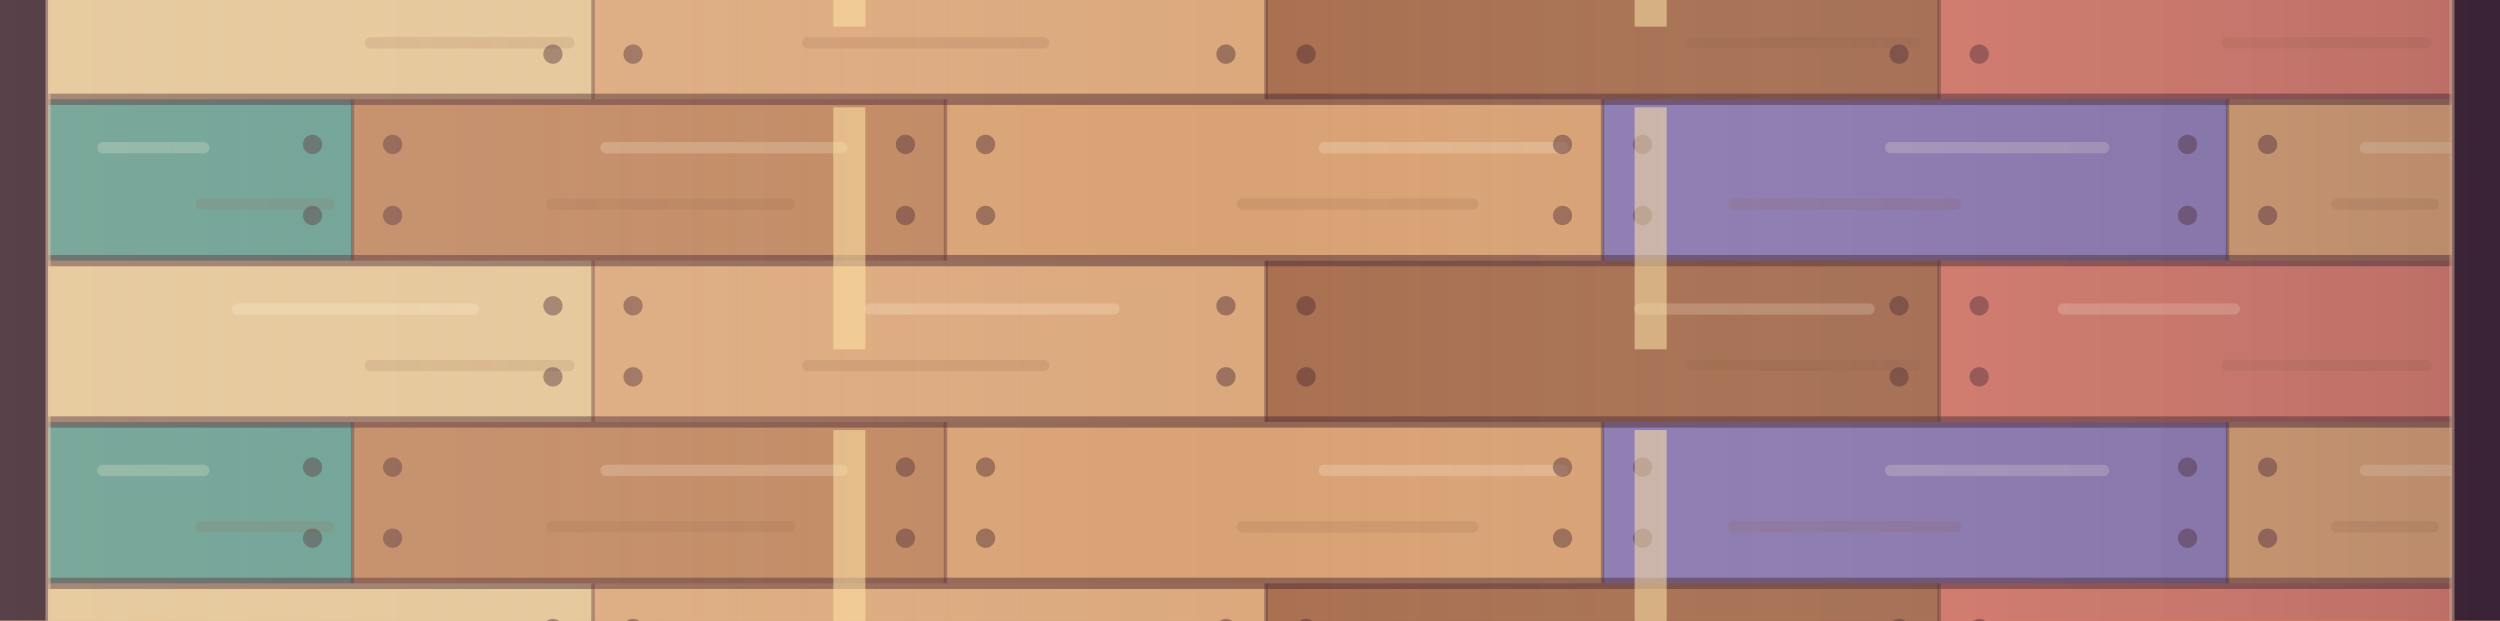
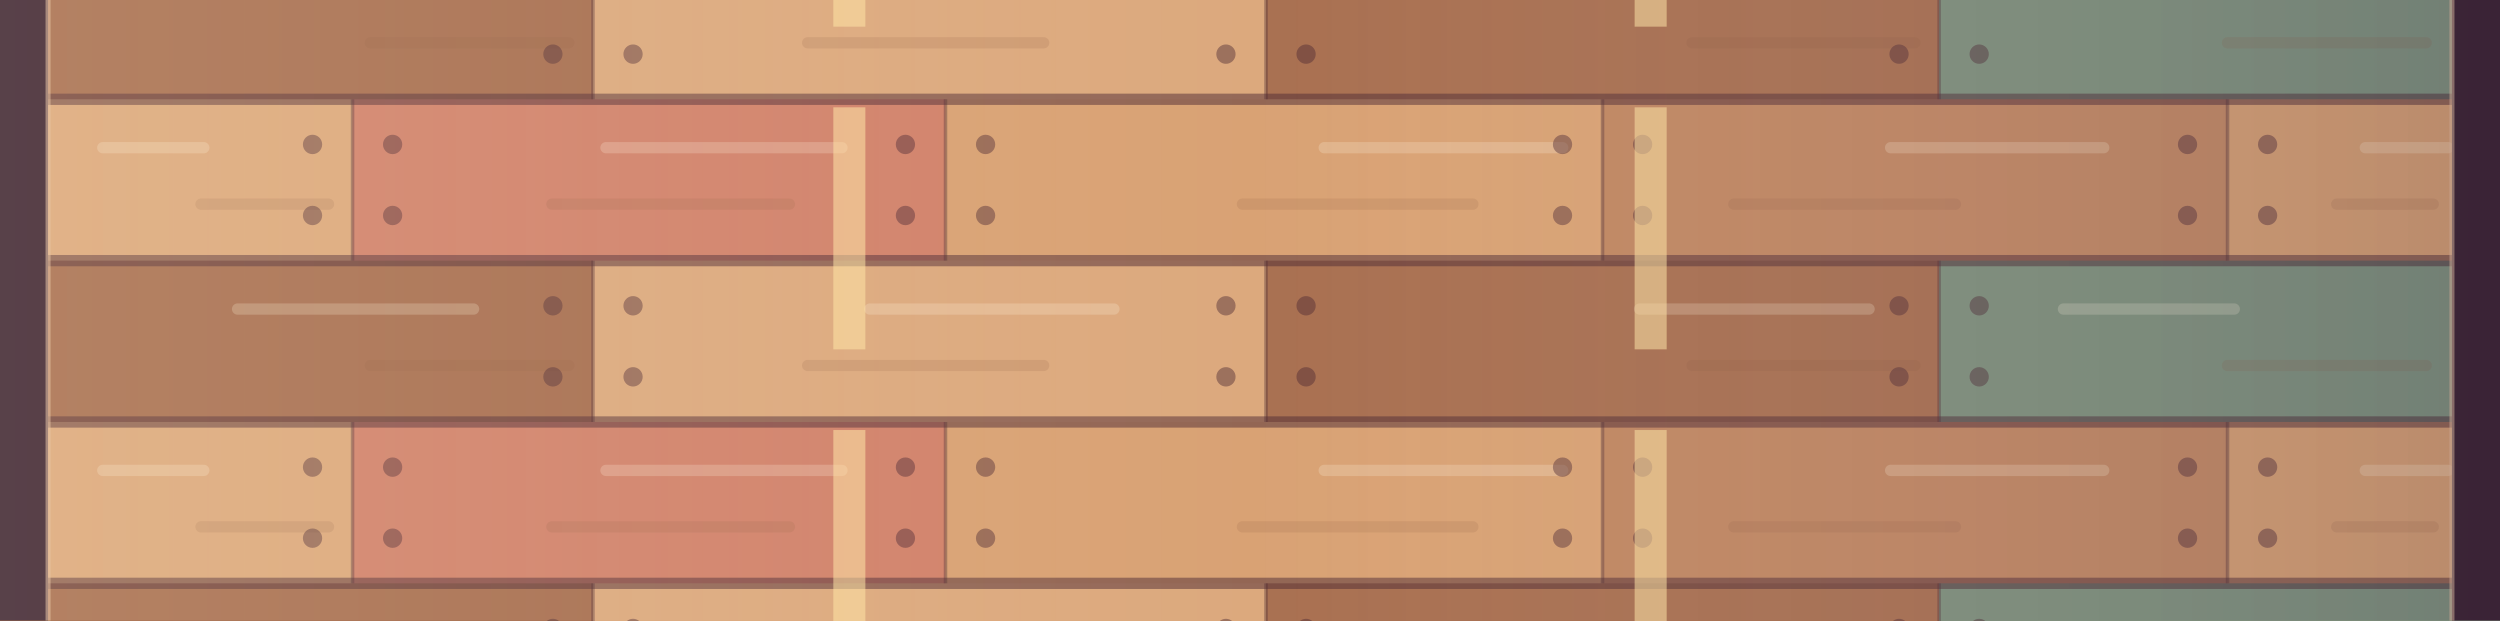
<svg xmlns="http://www.w3.org/2000/svg" width="423" height="105" viewBox="0 0 423 105">
  <rect width="423" height="105" fill="#C08660" />
-   <rect x="0" y="-37.8" width="59.65" height="27.9" fill="#669d91" />
-   <rect x="59.65" y="-37.8" width="100.33" height="27.9" fill="#c18862" />
+   <rect x="0" y="-37.8" width="59.65" height="27.9" fill="#dca87b" />
+   <rect x="59.65" y="-37.8" width="100.33" height="27.9" fill="#d1826a" />
  <rect x="159.98" y="-37.8" width="111.17" height="27.9" fill="#d9a274" />
-   <rect x="271.15" y="-37.8" width="105.75" height="27.9" fill="#8e7cb2" />
+   <rect x="271.15" y="-37.8" width="105.75" height="27.9" fill="#c18762" />
  <rect x="376.9" y="-37.8" width="46.1" height="27.9" fill="#d59e71" />
-   <rect x="0" y="-10.5" width="100.33" height="27.9" fill="#e4c597" />
+   <rect x="0" y="-10.5" width="100.33" height="27.9" fill="#a86f50" />
  <rect x="100.33" y="-10.5" width="113.88" height="27.9" fill="#dca97d" />
  <rect x="214.21" y="-10.5" width="113.89" height="27.9" fill="#a97051" />
-   <rect x="328.1" y="-10.5" width="94.9" height="27.9" fill="#d77c6b" />
-   <rect x="0" y="16.8" width="59.65" height="27.9" fill="#669d91" />
-   <rect x="59.65" y="16.8" width="100.33" height="27.9" fill="#c18862" />
+   <rect x="328.1" y="-10.5" width="94.9" height="27.9" fill="#7f907b" />
+   <rect x="0" y="16.8" width="59.65" height="27.9" fill="#dca87b" />
+   <rect x="59.65" y="16.8" width="100.33" height="27.9" fill="#d1826a" />
  <rect x="159.98" y="16.8" width="111.17" height="27.9" fill="#d9a274" />
-   <rect x="271.15" y="16.8" width="105.75" height="27.9" fill="#8e7cb2" />
+   <rect x="271.15" y="16.8" width="105.75" height="27.9" fill="#c18762" />
  <rect x="376.9" y="16.8" width="46.1" height="27.9" fill="#d59e71" />
-   <rect x="0" y="44.1" width="100.33" height="27.9" fill="#e4c597" />
+   <rect x="0" y="44.1" width="100.33" height="27.9" fill="#a86f50" />
  <rect x="100.33" y="44.1" width="113.88" height="27.9" fill="#dca97d" />
  <rect x="214.21" y="44.1" width="113.89" height="27.9" fill="#a97051" />
-   <rect x="328.1" y="44.1" width="94.9" height="27.9" fill="#d77c6b" />
-   <rect x="0" y="71.4" width="59.65" height="27.9" fill="#669d91" />
-   <rect x="59.65" y="71.4" width="100.33" height="27.9" fill="#c18862" />
+   <rect x="328.1" y="44.1" width="94.9" height="27.9" fill="#7f907b" />
+   <rect x="0" y="71.4" width="59.65" height="27.9" fill="#dca87b" />
+   <rect x="59.65" y="71.4" width="100.33" height="27.9" fill="#d1826a" />
  <rect x="159.98" y="71.4" width="111.17" height="27.9" fill="#d9a274" />
-   <rect x="271.15" y="71.4" width="105.75" height="27.9" fill="#8e7cb2" />
+   <rect x="271.15" y="71.4" width="105.75" height="27.9" fill="#c18762" />
  <rect x="376.9" y="71.4" width="46.1" height="27.9" fill="#d59e71" />
-   <rect x="0" y="98.7" width="100.33" height="27.9" fill="#e4c597" />
+   <rect x="0" y="98.7" width="100.33" height="27.9" fill="#a86f50" />
  <rect x="100.33" y="98.7" width="113.88" height="27.9" fill="#dca97d" />
  <rect x="214.21" y="98.7" width="113.89" height="27.9" fill="#a97051" />
-   <rect x="328.1" y="98.7" width="94.9" height="27.9" fill="#d77c6b" />
-   <rect x="0" y="126" width="59.65" height="27.9" fill="#669d91" />
-   <rect x="59.65" y="126" width="100.33" height="27.9" fill="#c18862" />
+   <rect x="328.1" y="98.7" width="94.9" height="27.9" fill="#7f907b" />
+   <rect x="0" y="126" width="59.65" height="27.9" fill="#dca87b" />
+   <rect x="59.65" y="126" width="100.33" height="27.9" fill="#d1826a" />
  <rect x="159.98" y="126" width="111.17" height="27.9" fill="#d9a274" />
-   <rect x="271.15" y="126" width="105.75" height="27.9" fill="#8e7cb2" />
+   <rect x="271.15" y="126" width="105.75" height="27.9" fill="#c18762" />
  <rect x="376.9" y="126" width="46.1" height="27.9" fill="#d59e71" />
-   <rect x="0" y="153.3" width="100.33" height="27.9" fill="#e4c597" />
+   <rect x="0" y="153.3" width="100.33" height="27.9" fill="#a86f50" />
  <rect x="100.33" y="153.3" width="113.88" height="27.9" fill="#dca97d" />
  <rect x="214.21" y="153.3" width="113.89" height="27.9" fill="#a97051" />
-   <rect x="328.1" y="153.3" width="94.9" height="27.9" fill="#d77c6b" />
+   <rect x="328.1" y="153.3" width="94.9" height="27.9" fill="#7f907b" />
  <path d="M17.39 -29.61H34.48" stroke="#FFF6DE" stroke-opacity="0.22" stroke-width="1.91" stroke-linecap="round" />
  <path d="M34.01 -20.06H55.59" stroke="#8C5A40" stroke-opacity="0.16" stroke-width="1.91" stroke-linecap="round" />
  <path d="M102.53 -29.61H142.46" stroke="#FFF6DE" stroke-opacity="0.22" stroke-width="1.91" stroke-linecap="round" />
  <path d="M93.38 -20.06H133.57" stroke="#8C5A40" stroke-opacity="0.16" stroke-width="1.91" stroke-linecap="round" />
  <path d="M224.06 -29.61H264.41" stroke="#FFF6DE" stroke-opacity="0.22" stroke-width="1.91" stroke-linecap="round" />
  <path d="M210.22 -20.06H249.21" stroke="#8C5A40" stroke-opacity="0.16" stroke-width="1.91" stroke-linecap="round" />
  <path d="M319.89 -29.61H355.95" stroke="#FFF6DE" stroke-opacity="0.22" stroke-width="1.91" stroke-linecap="round" />
  <path d="M293.36 -20.06H330.86" stroke="#8C5A40" stroke-opacity="0.16" stroke-width="1.91" stroke-linecap="round" />
  <path d="M400.21 -29.61H414.24" stroke="#FFF6DE" stroke-opacity="0.22" stroke-width="1.91" stroke-linecap="round" />
  <path d="M395.37 -20.06H411.71" stroke="#8C5A40" stroke-opacity="0.16" stroke-width="1.91" stroke-linecap="round" />
  <path d="M40.2 -2.31H80.13" stroke="#FFF6DE" stroke-opacity="0.22" stroke-width="1.91" stroke-linecap="round" />
  <path d="M62.66 7.24H96.26" stroke="#8C5A40" stroke-opacity="0.16" stroke-width="1.91" stroke-linecap="round" />
  <path d="M147.16 -2.31H188.48" stroke="#FFF6DE" stroke-opacity="0.22" stroke-width="1.91" stroke-linecap="round" />
  <path d="M136.65 7.24H176.59" stroke="#8C5A40" stroke-opacity="0.16" stroke-width="1.91" stroke-linecap="round" />
  <path d="M277.42 -2.31H316.25" stroke="#FFF6DE" stroke-opacity="0.22" stroke-width="1.91" stroke-linecap="round" />
  <path d="M286.28 7.24H324.03" stroke="#8C5A40" stroke-opacity="0.16" stroke-width="1.91" stroke-linecap="round" />
  <path d="M349.14 -2.31H378.04" stroke="#FFF6DE" stroke-opacity="0.22" stroke-width="1.91" stroke-linecap="round" />
  <path d="M376.88 7.24H410.51" stroke="#8C5A40" stroke-opacity="0.16" stroke-width="1.91" stroke-linecap="round" />
  <path d="M17.39 24.99H34.48" stroke="#FFF6DE" stroke-opacity="0.22" stroke-width="1.91" stroke-linecap="round" />
  <path d="M34.01 34.54H55.59" stroke="#8C5A40" stroke-opacity="0.16" stroke-width="1.91" stroke-linecap="round" />
  <path d="M102.53 24.99H142.46" stroke="#FFF6DE" stroke-opacity="0.22" stroke-width="1.91" stroke-linecap="round" />
  <path d="M93.38 34.54H133.57" stroke="#8C5A40" stroke-opacity="0.16" stroke-width="1.91" stroke-linecap="round" />
  <path d="M224.06 24.99H264.41" stroke="#FFF6DE" stroke-opacity="0.22" stroke-width="1.91" stroke-linecap="round" />
  <path d="M210.22 34.54H249.21" stroke="#8C5A40" stroke-opacity="0.16" stroke-width="1.91" stroke-linecap="round" />
  <path d="M319.89 24.99H355.95" stroke="#FFF6DE" stroke-opacity="0.22" stroke-width="1.91" stroke-linecap="round" />
  <path d="M293.36 34.54H330.86" stroke="#8C5A40" stroke-opacity="0.16" stroke-width="1.91" stroke-linecap="round" />
  <path d="M400.21 24.99H414.24" stroke="#FFF6DE" stroke-opacity="0.22" stroke-width="1.91" stroke-linecap="round" />
  <path d="M395.37 34.54H411.71" stroke="#8C5A40" stroke-opacity="0.16" stroke-width="1.91" stroke-linecap="round" />
  <path d="M40.2 52.29H80.13" stroke="#FFF6DE" stroke-opacity="0.22" stroke-width="1.91" stroke-linecap="round" />
  <path d="M62.66 61.84H96.26" stroke="#8C5A40" stroke-opacity="0.16" stroke-width="1.91" stroke-linecap="round" />
  <path d="M147.16 52.29H188.48" stroke="#FFF6DE" stroke-opacity="0.22" stroke-width="1.91" stroke-linecap="round" />
  <path d="M136.65 61.84H176.59" stroke="#8C5A40" stroke-opacity="0.16" stroke-width="1.91" stroke-linecap="round" />
  <path d="M277.42 52.29H316.25" stroke="#FFF6DE" stroke-opacity="0.22" stroke-width="1.91" stroke-linecap="round" />
  <path d="M286.28 61.84H324.03" stroke="#8C5A40" stroke-opacity="0.16" stroke-width="1.91" stroke-linecap="round" />
  <path d="M349.14 52.29H378.04" stroke="#FFF6DE" stroke-opacity="0.22" stroke-width="1.91" stroke-linecap="round" />
  <path d="M376.88 61.84H410.51" stroke="#8C5A40" stroke-opacity="0.16" stroke-width="1.91" stroke-linecap="round" />
  <path d="M17.39 79.59H34.48" stroke="#FFF6DE" stroke-opacity="0.22" stroke-width="1.91" stroke-linecap="round" />
  <path d="M34.01 89.14H55.59" stroke="#8C5A40" stroke-opacity="0.16" stroke-width="1.91" stroke-linecap="round" />
  <path d="M102.53 79.59H142.46" stroke="#FFF6DE" stroke-opacity="0.22" stroke-width="1.91" stroke-linecap="round" />
  <path d="M93.38 89.14H133.57" stroke="#8C5A40" stroke-opacity="0.16" stroke-width="1.91" stroke-linecap="round" />
  <path d="M224.06 79.59H264.41" stroke="#FFF6DE" stroke-opacity="0.22" stroke-width="1.91" stroke-linecap="round" />
  <path d="M210.22 89.14H249.21" stroke="#8C5A40" stroke-opacity="0.16" stroke-width="1.91" stroke-linecap="round" />
  <path d="M319.89 79.59H355.95" stroke="#FFF6DE" stroke-opacity="0.22" stroke-width="1.91" stroke-linecap="round" />
  <path d="M293.36 89.14H330.86" stroke="#8C5A40" stroke-opacity="0.16" stroke-width="1.91" stroke-linecap="round" />
  <path d="M400.21 79.59H414.24" stroke="#FFF6DE" stroke-opacity="0.22" stroke-width="1.91" stroke-linecap="round" />
  <path d="M395.37 89.14H411.71" stroke="#8C5A40" stroke-opacity="0.16" stroke-width="1.91" stroke-linecap="round" />
  <path d="M40.2 106.89H80.13" stroke="#FFF6DE" stroke-opacity="0.22" stroke-width="1.91" stroke-linecap="round" />
  <path d="M62.66 116.44H96.26" stroke="#8C5A40" stroke-opacity="0.16" stroke-width="1.91" stroke-linecap="round" />
  <path d="M147.16 106.89H188.48" stroke="#FFF6DE" stroke-opacity="0.22" stroke-width="1.91" stroke-linecap="round" />
  <path d="M136.65 116.44H176.59" stroke="#8C5A40" stroke-opacity="0.16" stroke-width="1.91" stroke-linecap="round" />
  <path d="M277.42 106.89H316.25" stroke="#FFF6DE" stroke-opacity="0.22" stroke-width="1.91" stroke-linecap="round" />
  <path d="M286.28 116.44H324.03" stroke="#8C5A40" stroke-opacity="0.16" stroke-width="1.91" stroke-linecap="round" />
  <path d="M349.14 106.89H378.04" stroke="#FFF6DE" stroke-opacity="0.22" stroke-width="1.91" stroke-linecap="round" />
  <path d="M376.88 116.44H410.51" stroke="#8C5A40" stroke-opacity="0.16" stroke-width="1.91" stroke-linecap="round" />
  <path d="M17.39 134.19H34.48" stroke="#FFF6DE" stroke-opacity="0.22" stroke-width="1.91" stroke-linecap="round" />
  <path d="M34.01 143.75H55.59" stroke="#8C5A40" stroke-opacity="0.16" stroke-width="1.91" stroke-linecap="round" />
  <path d="M102.53 134.19H142.46" stroke="#FFF6DE" stroke-opacity="0.22" stroke-width="1.91" stroke-linecap="round" />
  <path d="M93.38 143.75H133.57" stroke="#8C5A40" stroke-opacity="0.16" stroke-width="1.91" stroke-linecap="round" />
  <path d="M224.06 134.19H264.41" stroke="#FFF6DE" stroke-opacity="0.22" stroke-width="1.91" stroke-linecap="round" />
  <path d="M210.22 143.75H249.21" stroke="#8C5A40" stroke-opacity="0.16" stroke-width="1.91" stroke-linecap="round" />
  <path d="M319.89 134.19H355.95" stroke="#FFF6DE" stroke-opacity="0.22" stroke-width="1.91" stroke-linecap="round" />
  <path d="M293.36 143.75H330.86" stroke="#8C5A40" stroke-opacity="0.16" stroke-width="1.91" stroke-linecap="round" />
  <path d="M400.21 134.19H414.24" stroke="#FFF6DE" stroke-opacity="0.22" stroke-width="1.91" stroke-linecap="round" />
  <path d="M395.37 143.75H411.71" stroke="#8C5A40" stroke-opacity="0.16" stroke-width="1.91" stroke-linecap="round" />
  <path d="M40.2 161.49H80.13" stroke="#FFF6DE" stroke-opacity="0.22" stroke-width="1.91" stroke-linecap="round" />
  <path d="M62.66 171.04H96.26" stroke="#8C5A40" stroke-opacity="0.16" stroke-width="1.91" stroke-linecap="round" />
  <path d="M147.16 161.49H188.48" stroke="#FFF6DE" stroke-opacity="0.22" stroke-width="1.91" stroke-linecap="round" />
  <path d="M136.65 171.04H176.59" stroke="#8C5A40" stroke-opacity="0.16" stroke-width="1.91" stroke-linecap="round" />
  <path d="M277.42 161.49H316.25" stroke="#FFF6DE" stroke-opacity="0.22" stroke-width="1.91" stroke-linecap="round" />
  <path d="M286.28 171.04H324.03" stroke="#8C5A40" stroke-opacity="0.16" stroke-width="1.91" stroke-linecap="round" />
  <path d="M349.14 161.49H378.04" stroke="#FFF6DE" stroke-opacity="0.22" stroke-width="1.91" stroke-linecap="round" />
  <path d="M376.88 171.04H410.51" stroke="#8C5A40" stroke-opacity="0.16" stroke-width="1.91" stroke-linecap="round" />
  <path d="M59.65 -37.8V-10.5" stroke="#4E2B34" stroke-opacity=".38" stroke-width="0.6" />
  <path d="M159.98 -37.8V-10.5" stroke="#4E2B34" stroke-opacity=".38" stroke-width="0.6" />
  <path d="M271.15 -37.8V-10.5" stroke="#4E2B34" stroke-opacity=".38" stroke-width="0.6" />
  <path d="M376.9 -37.8V-10.5" stroke="#4E2B34" stroke-opacity=".38" stroke-width="0.6" />
  <path d="M0 -37.8H423" stroke="#4E2B34" stroke-opacity=".5" stroke-width="1.91" />
  <path d="M100.33 -10.5V16.8" stroke="#4E2B34" stroke-opacity=".38" stroke-width="0.6" />
  <path d="M214.21 -10.5V16.8" stroke="#4E2B34" stroke-opacity=".38" stroke-width="0.6" />
  <path d="M328.1 -10.5V16.8" stroke="#4E2B34" stroke-opacity=".38" stroke-width="0.6" />
  <path d="M0 -10.5H423" stroke="#4E2B34" stroke-opacity=".5" stroke-width="1.91" />
  <path d="M59.65 16.8V44.1" stroke="#4E2B34" stroke-opacity=".38" stroke-width="0.6" />
  <path d="M159.98 16.8V44.1" stroke="#4E2B34" stroke-opacity=".38" stroke-width="0.6" />
  <path d="M271.15 16.8V44.1" stroke="#4E2B34" stroke-opacity=".38" stroke-width="0.6" />
  <path d="M376.9 16.8V44.1" stroke="#4E2B34" stroke-opacity=".38" stroke-width="0.6" />
  <path d="M0 16.8H423" stroke="#4E2B34" stroke-opacity=".5" stroke-width="1.91" />
  <path d="M100.33 44.1V71.4" stroke="#4E2B34" stroke-opacity=".38" stroke-width="0.6" />
  <path d="M214.21 44.1V71.4" stroke="#4E2B34" stroke-opacity=".38" stroke-width="0.6" />
  <path d="M328.1 44.1V71.4" stroke="#4E2B34" stroke-opacity=".38" stroke-width="0.6" />
  <path d="M0 44.1H423" stroke="#4E2B34" stroke-opacity=".5" stroke-width="1.91" />
  <path d="M59.65 71.4V98.7" stroke="#4E2B34" stroke-opacity=".38" stroke-width="0.6" />
  <path d="M159.98 71.4V98.7" stroke="#4E2B34" stroke-opacity=".38" stroke-width="0.6" />
  <path d="M271.15 71.4V98.7" stroke="#4E2B34" stroke-opacity=".38" stroke-width="0.6" />
  <path d="M376.9 71.4V98.7" stroke="#4E2B34" stroke-opacity=".38" stroke-width="0.6" />
  <path d="M0 71.4H423" stroke="#4E2B34" stroke-opacity=".5" stroke-width="1.91" />
  <path d="M100.33 98.7V126" stroke="#4E2B34" stroke-opacity=".38" stroke-width="0.6" />
  <path d="M214.21 98.7V126" stroke="#4E2B34" stroke-opacity=".38" stroke-width="0.6" />
  <path d="M328.1 98.7V126" stroke="#4E2B34" stroke-opacity=".38" stroke-width="0.6" />
  <path d="M0 98.7H423" stroke="#4E2B34" stroke-opacity=".5" stroke-width="1.91" />
  <path d="M59.65 126V153.3" stroke="#4E2B34" stroke-opacity=".38" stroke-width="0.6" />
  <path d="M159.98 126V153.3" stroke="#4E2B34" stroke-opacity=".38" stroke-width="0.6" />
  <path d="M271.15 126V153.3" stroke="#4E2B34" stroke-opacity=".38" stroke-width="0.6" />
  <path d="M376.9 126V153.3" stroke="#4E2B34" stroke-opacity=".38" stroke-width="0.6" />
  <path d="M0 126H423" stroke="#4E2B34" stroke-opacity=".5" stroke-width="1.91" />
  <path d="M100.33 153.3V180.6" stroke="#4E2B34" stroke-opacity=".38" stroke-width="0.6" />
  <path d="M214.21 153.3V180.6" stroke="#4E2B34" stroke-opacity=".38" stroke-width="0.6" />
  <path d="M328.1 153.3V180.6" stroke="#4E2B34" stroke-opacity=".38" stroke-width="0.6" />
  <path d="M0 153.3H423" stroke="#4E2B34" stroke-opacity=".5" stroke-width="1.91" />
  <ellipse cx="52.88" cy="-30.16" rx="1.63" ry="1.64" fill="#4E2B34" fill-opacity=".45" />
  <ellipse cx="52.88" cy="-18.14" rx="1.63" ry="1.64" fill="#4E2B34" fill-opacity=".45" />
  <ellipse cx="66.43" cy="-30.16" rx="1.63" ry="1.64" fill="#4E2B34" fill-opacity=".45" />
  <ellipse cx="66.43" cy="-18.14" rx="1.63" ry="1.64" fill="#4E2B34" fill-opacity=".45" />
  <ellipse cx="153.2" cy="-30.16" rx="1.63" ry="1.64" fill="#4E2B34" fill-opacity=".45" />
  <ellipse cx="153.2" cy="-18.14" rx="1.63" ry="1.64" fill="#4E2B34" fill-opacity=".45" />
  <ellipse cx="166.76" cy="-30.16" rx="1.63" ry="1.64" fill="#4E2B34" fill-opacity=".45" />
  <ellipse cx="166.76" cy="-18.14" rx="1.63" ry="1.64" fill="#4E2B34" fill-opacity=".45" />
  <ellipse cx="264.38" cy="-30.16" rx="1.63" ry="1.64" fill="#4E2B34" fill-opacity=".45" />
  <ellipse cx="264.38" cy="-18.14" rx="1.63" ry="1.64" fill="#4E2B34" fill-opacity=".45" />
  <ellipse cx="277.93" cy="-30.16" rx="1.63" ry="1.64" fill="#4E2B34" fill-opacity=".45" />
  <ellipse cx="277.93" cy="-18.14" rx="1.63" ry="1.64" fill="#4E2B34" fill-opacity=".45" />
  <ellipse cx="370.13" cy="-30.16" rx="1.63" ry="1.64" fill="#4E2B34" fill-opacity=".45" />
  <ellipse cx="370.13" cy="-18.14" rx="1.63" ry="1.64" fill="#4E2B34" fill-opacity=".45" />
  <ellipse cx="383.68" cy="-30.16" rx="1.63" ry="1.64" fill="#4E2B34" fill-opacity=".45" />
  <ellipse cx="383.68" cy="-18.14" rx="1.63" ry="1.64" fill="#4E2B34" fill-opacity=".45" />
  <ellipse cx="93.55" cy="-2.86" rx="1.63" ry="1.64" fill="#4E2B34" fill-opacity=".45" />
  <ellipse cx="93.55" cy="9.16" rx="1.63" ry="1.64" fill="#4E2B34" fill-opacity=".45" />
  <ellipse cx="107.11" cy="-2.86" rx="1.63" ry="1.64" fill="#4E2B34" fill-opacity=".45" />
  <ellipse cx="107.11" cy="9.16" rx="1.63" ry="1.64" fill="#4E2B34" fill-opacity=".45" />
  <ellipse cx="207.43" cy="-2.86" rx="1.63" ry="1.64" fill="#4E2B34" fill-opacity=".45" />
  <ellipse cx="207.43" cy="9.16" rx="1.63" ry="1.64" fill="#4E2B34" fill-opacity=".45" />
  <ellipse cx="220.99" cy="-2.86" rx="1.63" ry="1.64" fill="#4E2B34" fill-opacity=".45" />
  <ellipse cx="220.99" cy="9.16" rx="1.63" ry="1.64" fill="#4E2B34" fill-opacity=".45" />
  <ellipse cx="321.32" cy="-2.86" rx="1.63" ry="1.64" fill="#4E2B34" fill-opacity=".45" />
  <ellipse cx="321.32" cy="9.16" rx="1.63" ry="1.64" fill="#4E2B34" fill-opacity=".45" />
  <ellipse cx="334.88" cy="-2.86" rx="1.63" ry="1.64" fill="#4E2B34" fill-opacity=".45" />
  <ellipse cx="334.88" cy="9.16" rx="1.63" ry="1.64" fill="#4E2B34" fill-opacity=".45" />
  <ellipse cx="52.88" cy="24.44" rx="1.63" ry="1.64" fill="#4E2B34" fill-opacity=".45" />
  <ellipse cx="52.88" cy="36.46" rx="1.63" ry="1.64" fill="#4E2B34" fill-opacity=".45" />
  <ellipse cx="66.43" cy="24.44" rx="1.63" ry="1.64" fill="#4E2B34" fill-opacity=".45" />
  <ellipse cx="66.43" cy="36.46" rx="1.63" ry="1.64" fill="#4E2B34" fill-opacity=".45" />
  <ellipse cx="153.2" cy="24.44" rx="1.63" ry="1.64" fill="#4E2B34" fill-opacity=".45" />
  <ellipse cx="153.2" cy="36.46" rx="1.63" ry="1.64" fill="#4E2B34" fill-opacity=".45" />
  <ellipse cx="166.76" cy="24.44" rx="1.63" ry="1.64" fill="#4E2B34" fill-opacity=".45" />
  <ellipse cx="166.76" cy="36.46" rx="1.63" ry="1.64" fill="#4E2B34" fill-opacity=".45" />
  <ellipse cx="264.38" cy="24.44" rx="1.63" ry="1.64" fill="#4E2B34" fill-opacity=".45" />
  <ellipse cx="264.38" cy="36.46" rx="1.63" ry="1.64" fill="#4E2B34" fill-opacity=".45" />
  <ellipse cx="277.93" cy="24.44" rx="1.63" ry="1.64" fill="#4E2B34" fill-opacity=".45" />
  <ellipse cx="277.93" cy="36.46" rx="1.63" ry="1.64" fill="#4E2B34" fill-opacity=".45" />
  <ellipse cx="370.13" cy="24.44" rx="1.63" ry="1.64" fill="#4E2B34" fill-opacity=".45" />
  <ellipse cx="370.13" cy="36.46" rx="1.63" ry="1.64" fill="#4E2B34" fill-opacity=".45" />
  <ellipse cx="383.68" cy="24.44" rx="1.63" ry="1.64" fill="#4E2B34" fill-opacity=".45" />
  <ellipse cx="383.68" cy="36.46" rx="1.63" ry="1.64" fill="#4E2B34" fill-opacity=".45" />
  <ellipse cx="93.55" cy="51.74" rx="1.63" ry="1.64" fill="#4E2B34" fill-opacity=".45" />
  <ellipse cx="93.55" cy="63.76" rx="1.63" ry="1.64" fill="#4E2B34" fill-opacity=".45" />
  <ellipse cx="107.11" cy="51.74" rx="1.63" ry="1.64" fill="#4E2B34" fill-opacity=".45" />
  <ellipse cx="107.11" cy="63.76" rx="1.63" ry="1.64" fill="#4E2B34" fill-opacity=".45" />
  <ellipse cx="207.43" cy="51.74" rx="1.63" ry="1.64" fill="#4E2B34" fill-opacity=".45" />
  <ellipse cx="207.43" cy="63.76" rx="1.63" ry="1.64" fill="#4E2B34" fill-opacity=".45" />
  <ellipse cx="220.99" cy="51.74" rx="1.63" ry="1.64" fill="#4E2B34" fill-opacity=".45" />
  <ellipse cx="220.99" cy="63.76" rx="1.63" ry="1.64" fill="#4E2B34" fill-opacity=".45" />
  <ellipse cx="321.32" cy="51.74" rx="1.63" ry="1.64" fill="#4E2B34" fill-opacity=".45" />
  <ellipse cx="321.32" cy="63.76" rx="1.63" ry="1.64" fill="#4E2B34" fill-opacity=".45" />
  <ellipse cx="334.88" cy="51.74" rx="1.63" ry="1.64" fill="#4E2B34" fill-opacity=".45" />
  <ellipse cx="334.88" cy="63.76" rx="1.63" ry="1.64" fill="#4E2B34" fill-opacity=".45" />
  <ellipse cx="52.88" cy="79.04" rx="1.63" ry="1.64" fill="#4E2B34" fill-opacity=".45" />
  <ellipse cx="52.88" cy="91.06" rx="1.63" ry="1.64" fill="#4E2B34" fill-opacity=".45" />
  <ellipse cx="66.43" cy="79.04" rx="1.63" ry="1.64" fill="#4E2B34" fill-opacity=".45" />
  <ellipse cx="66.43" cy="91.06" rx="1.63" ry="1.64" fill="#4E2B34" fill-opacity=".45" />
  <ellipse cx="153.2" cy="79.04" rx="1.63" ry="1.64" fill="#4E2B34" fill-opacity=".45" />
  <ellipse cx="153.2" cy="91.06" rx="1.63" ry="1.64" fill="#4E2B34" fill-opacity=".45" />
  <ellipse cx="166.76" cy="79.04" rx="1.63" ry="1.64" fill="#4E2B34" fill-opacity=".45" />
  <ellipse cx="166.76" cy="91.06" rx="1.63" ry="1.64" fill="#4E2B34" fill-opacity=".45" />
  <ellipse cx="264.38" cy="79.04" rx="1.63" ry="1.64" fill="#4E2B34" fill-opacity=".45" />
  <ellipse cx="264.38" cy="91.06" rx="1.63" ry="1.64" fill="#4E2B34" fill-opacity=".45" />
  <ellipse cx="277.93" cy="79.04" rx="1.63" ry="1.64" fill="#4E2B34" fill-opacity=".45" />
  <ellipse cx="277.93" cy="91.06" rx="1.63" ry="1.64" fill="#4E2B34" fill-opacity=".45" />
  <ellipse cx="370.13" cy="79.04" rx="1.63" ry="1.64" fill="#4E2B34" fill-opacity=".45" />
  <ellipse cx="370.13" cy="91.06" rx="1.63" ry="1.64" fill="#4E2B34" fill-opacity=".45" />
  <ellipse cx="383.68" cy="79.04" rx="1.63" ry="1.64" fill="#4E2B34" fill-opacity=".45" />
  <ellipse cx="383.68" cy="91.06" rx="1.63" ry="1.64" fill="#4E2B34" fill-opacity=".45" />
  <ellipse cx="93.55" cy="106.34" rx="1.63" ry="1.64" fill="#4E2B34" fill-opacity=".45" />
  <ellipse cx="93.55" cy="118.36" rx="1.63" ry="1.64" fill="#4E2B34" fill-opacity=".45" />
  <ellipse cx="107.11" cy="106.34" rx="1.63" ry="1.64" fill="#4E2B34" fill-opacity=".45" />
  <ellipse cx="107.11" cy="118.36" rx="1.63" ry="1.64" fill="#4E2B34" fill-opacity=".45" />
  <ellipse cx="207.43" cy="106.34" rx="1.63" ry="1.64" fill="#4E2B34" fill-opacity=".45" />
  <ellipse cx="207.43" cy="118.36" rx="1.63" ry="1.64" fill="#4E2B34" fill-opacity=".45" />
  <ellipse cx="220.99" cy="106.34" rx="1.63" ry="1.64" fill="#4E2B34" fill-opacity=".45" />
  <ellipse cx="220.99" cy="118.36" rx="1.63" ry="1.64" fill="#4E2B34" fill-opacity=".45" />
  <ellipse cx="321.32" cy="106.34" rx="1.63" ry="1.64" fill="#4E2B34" fill-opacity=".45" />
  <ellipse cx="321.32" cy="118.36" rx="1.63" ry="1.64" fill="#4E2B34" fill-opacity=".45" />
  <ellipse cx="334.88" cy="106.34" rx="1.63" ry="1.64" fill="#4E2B34" fill-opacity=".45" />
  <ellipse cx="334.88" cy="118.36" rx="1.63" ry="1.64" fill="#4E2B34" fill-opacity=".45" />
  <ellipse cx="52.88" cy="133.64" rx="1.63" ry="1.64" fill="#4E2B34" fill-opacity=".45" />
  <ellipse cx="52.88" cy="145.66" rx="1.63" ry="1.64" fill="#4E2B34" fill-opacity=".45" />
  <ellipse cx="66.43" cy="133.64" rx="1.63" ry="1.64" fill="#4E2B34" fill-opacity=".45" />
  <ellipse cx="66.43" cy="145.66" rx="1.63" ry="1.64" fill="#4E2B34" fill-opacity=".45" />
  <ellipse cx="153.2" cy="133.64" rx="1.63" ry="1.64" fill="#4E2B34" fill-opacity=".45" />
  <ellipse cx="153.2" cy="145.66" rx="1.63" ry="1.64" fill="#4E2B34" fill-opacity=".45" />
  <ellipse cx="166.76" cy="133.64" rx="1.63" ry="1.64" fill="#4E2B34" fill-opacity=".45" />
  <ellipse cx="166.76" cy="145.66" rx="1.63" ry="1.64" fill="#4E2B34" fill-opacity=".45" />
  <ellipse cx="264.38" cy="133.64" rx="1.63" ry="1.64" fill="#4E2B34" fill-opacity=".45" />
  <ellipse cx="264.38" cy="145.66" rx="1.63" ry="1.64" fill="#4E2B34" fill-opacity=".45" />
  <ellipse cx="277.93" cy="133.64" rx="1.63" ry="1.64" fill="#4E2B34" fill-opacity=".45" />
  <ellipse cx="277.93" cy="145.66" rx="1.63" ry="1.64" fill="#4E2B34" fill-opacity=".45" />
  <ellipse cx="370.13" cy="133.64" rx="1.63" ry="1.64" fill="#4E2B34" fill-opacity=".45" />
  <ellipse cx="370.13" cy="145.66" rx="1.63" ry="1.64" fill="#4E2B34" fill-opacity=".45" />
  <ellipse cx="383.68" cy="133.64" rx="1.63" ry="1.64" fill="#4E2B34" fill-opacity=".45" />
  <ellipse cx="383.68" cy="145.66" rx="1.63" ry="1.64" fill="#4E2B34" fill-opacity=".45" />
  <ellipse cx="93.55" cy="160.94" rx="1.63" ry="1.64" fill="#4E2B34" fill-opacity=".45" />
  <ellipse cx="93.55" cy="172.96" rx="1.63" ry="1.64" fill="#4E2B34" fill-opacity=".45" />
  <ellipse cx="107.11" cy="160.94" rx="1.63" ry="1.64" fill="#4E2B34" fill-opacity=".45" />
  <ellipse cx="107.11" cy="172.96" rx="1.63" ry="1.64" fill="#4E2B34" fill-opacity=".45" />
  <ellipse cx="207.43" cy="160.94" rx="1.63" ry="1.64" fill="#4E2B34" fill-opacity=".45" />
  <ellipse cx="207.43" cy="172.96" rx="1.63" ry="1.64" fill="#4E2B34" fill-opacity=".45" />
  <ellipse cx="220.99" cy="160.94" rx="1.63" ry="1.64" fill="#4E2B34" fill-opacity=".45" />
  <ellipse cx="220.99" cy="172.96" rx="1.63" ry="1.64" fill="#4E2B34" fill-opacity=".45" />
  <ellipse cx="321.32" cy="160.94" rx="1.63" ry="1.64" fill="#4E2B34" fill-opacity=".45" />
  <ellipse cx="321.32" cy="172.96" rx="1.63" ry="1.64" fill="#4E2B34" fill-opacity=".45" />
  <ellipse cx="334.88" cy="160.94" rx="1.63" ry="1.64" fill="#4E2B34" fill-opacity=".45" />
  <ellipse cx="334.88" cy="172.96" rx="1.63" ry="1.64" fill="#4E2B34" fill-opacity=".45" />
  <rect x="141" y="-36.44" width="5.42" height="40.95" fill="#FFE3A2" fill-opacity=".55" />
  <rect x="276.58" y="-36.44" width="5.42" height="40.95" fill="#FFE3A2" fill-opacity=".55" />
  <rect x="141" y="18.16" width="5.42" height="40.95" fill="#FFE3A2" fill-opacity=".55" />
  <rect x="276.58" y="18.16" width="5.42" height="40.95" fill="#FFE3A2" fill-opacity=".55" />
  <rect x="141" y="72.76" width="5.42" height="40.95" fill="#FFE3A2" fill-opacity=".55" />
  <rect x="276.58" y="72.76" width="5.42" height="40.95" fill="#FFE3A2" fill-opacity=".55" />
  <rect x="141" y="127.37" width="5.42" height="40.94" fill="#FFE3A2" fill-opacity=".55" />
  <rect x="276.58" y="127.37" width="5.42" height="40.94" fill="#FFE3A2" fill-opacity=".55" />
  <rect x="0" y="0" width="8.13" height="105" fill="#3E2432" />
  <rect x="414.87" y="0" width="8.13" height="105" fill="#3E2432" />
  <path d="M8.13 0V105M414.87 0V105" stroke="#e4be9e" stroke-opacity=".55" stroke-width="0.85" />
  <defs>
    <linearGradient id="l" x1="0" x2="1" y1="0" y2="0">
      <stop offset="0" stop-color="#FFF4D8" stop-opacity="0.14" />
      <stop offset=".5" stop-color="#FFFFFF" stop-opacity="0" />
      <stop offset="1" stop-color="#211C47" stop-opacity="0.16" />
    </linearGradient>
  </defs>
  <rect width="423" height="105" fill="url(#l)" />
</svg>
